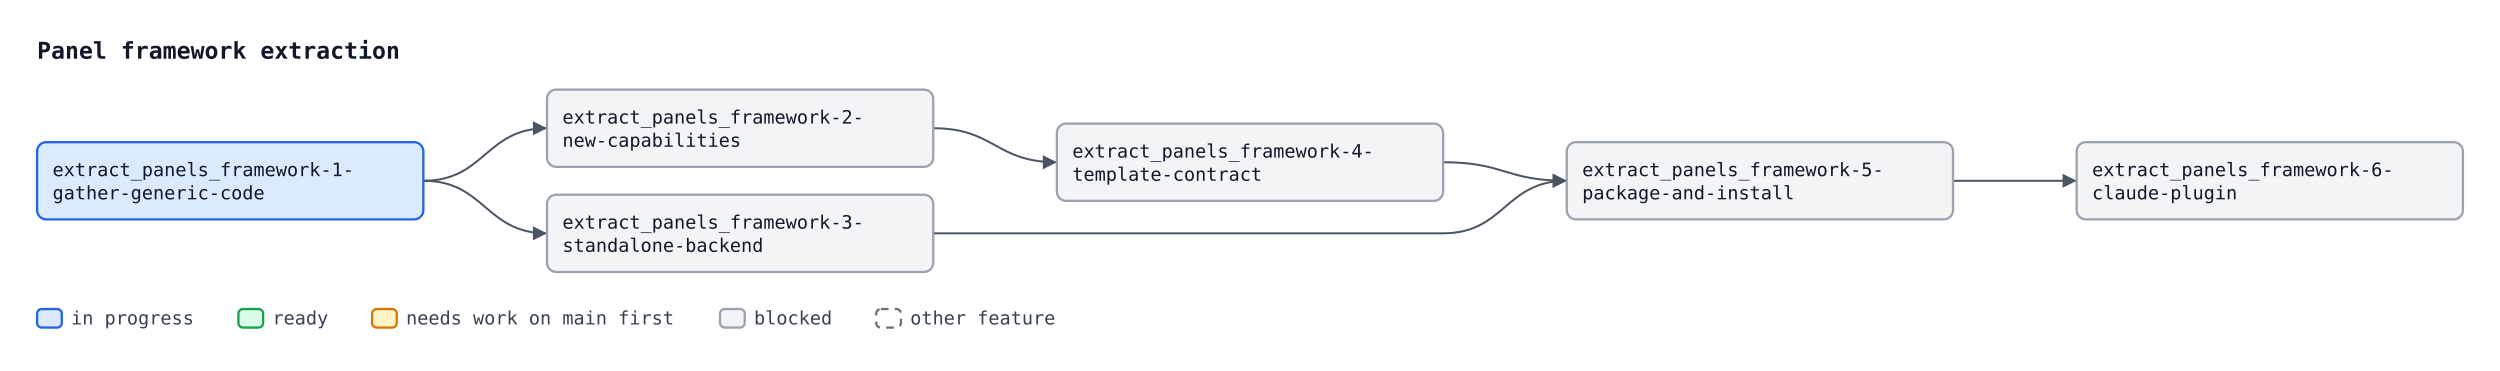
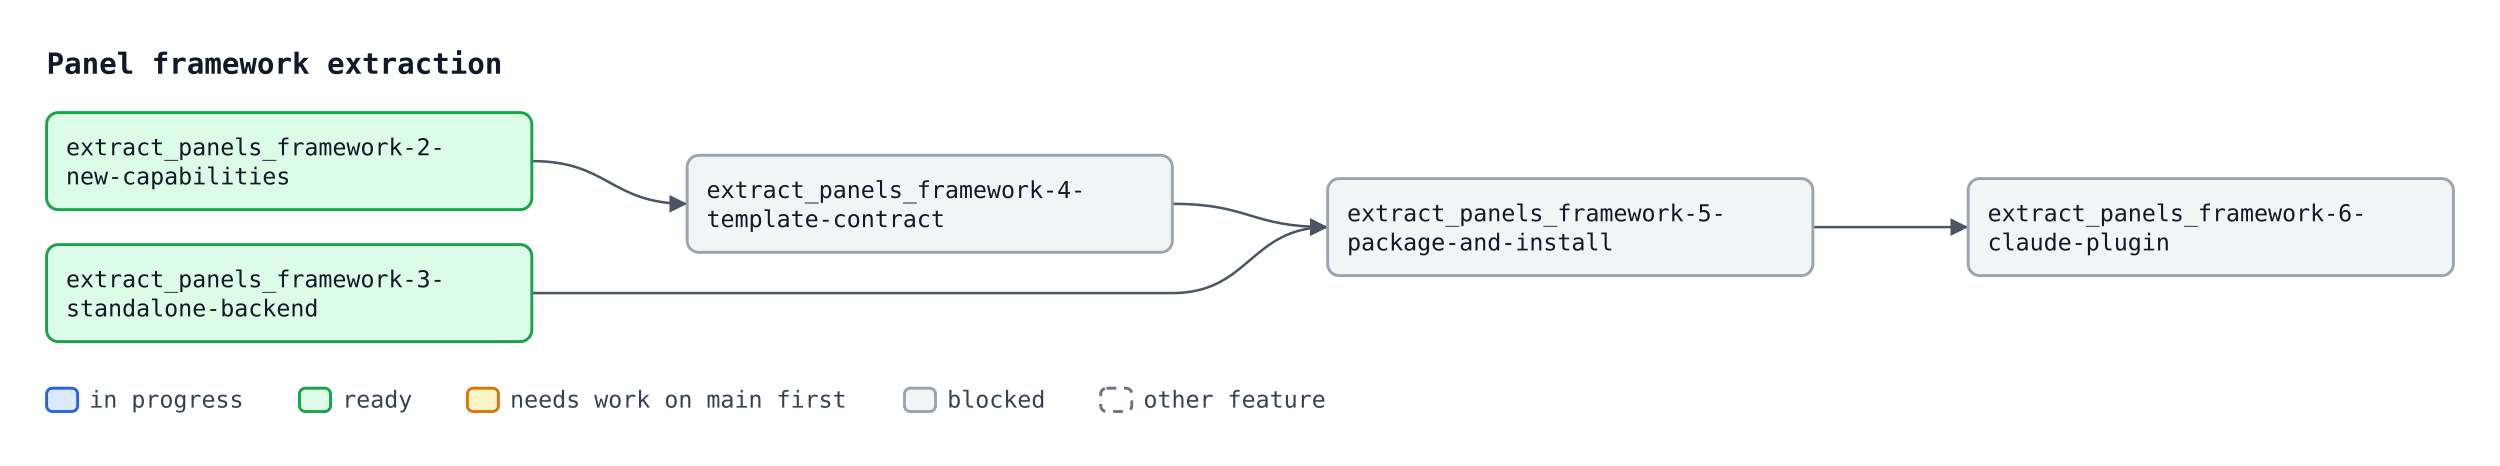
- <svg xmlns="http://www.w3.org/2000/svg" width="1618" height="240" viewBox="0 0 1618 240" font-family="ui-monospace, SFMono-Regular, Menlo, Consolas, monospace" font-size="12">
+ <svg xmlns="http://www.w3.org/2000/svg" width="1288" height="240" viewBox="0 0 1288 240" font-family="ui-monospace, SFMono-Regular, Menlo, Consolas, monospace" font-size="12">
  <defs>
    <marker id="arrow" viewBox="0 0 10 10" refX="10" refY="5" markerWidth="7" markerHeight="7" orient="auto-start-reverse">
      <path d="M0,0 L10,5 L0,10 z" fill="#4b5563" />
    </marker>
  </defs>
-   <rect width="1618" height="240" fill="#ffffff" />
+   <rect width="1288" height="240" fill="#ffffff" />
  <text x="24" y="38" font-size="15" font-weight="bold" fill="#111827">Panel framework extraction</text>
-   <path d="M274.0,117.0 C314.0,117.0 314.0,83.0 354.0,83.0" fill="none" stroke="#4b5563" stroke-width="1.3" marker-end="url(#arrow)" />
-   <path d="M274.0,117.0 C314.0,117.0 314.0,151.0 354.0,151.0" fill="none" stroke="#4b5563" stroke-width="1.3" marker-end="url(#arrow)" />
-   <path d="M604.0,83.0 C644.0,83.0 644.0,105.0 684.0,105.0" fill="none" stroke="#4b5563" stroke-width="1.3" marker-end="url(#arrow)" />
-   <path d="M604.0,151.0 C644.0,151.0 644.0,151.0 684.0,151.0 L934.0,151.0 C974.0,151.0 974.0,117.0 1014.0,117.0" fill="none" stroke="#4b5563" stroke-width="1.3" marker-end="url(#arrow)" />
-   <path d="M934.0,105.0 C974.0,105.0 974.0,117.0 1014.0,117.0" fill="none" stroke="#4b5563" stroke-width="1.3" marker-end="url(#arrow)" />
-   <path d="M1264.0,117.0 C1304.0,117.0 1304.0,117.0 1344.0,117.0" fill="none" stroke="#4b5563" stroke-width="1.3" marker-end="url(#arrow)" />
-   <rect x="24.0" y="92.0" width="250" height="50" rx="6" fill="#dbeafe" stroke="#2563eb" stroke-width="1.5" />
-   <text x="34.0" y="114.0" fill="#111827">extract_panels_framework-1-</text>
-   <text x="34.0" y="129.0" fill="#111827">gather-generic-code</text>
-   <rect x="354.0" y="58.0" width="250" height="50" rx="6" fill="#f3f4f6" stroke="#9ca3af" stroke-width="1.5" />
-   <text x="364.0" y="80.0" fill="#111827">extract_panels_framework-2-</text>
-   <text x="364.0" y="95.0" fill="#111827">new-capabilities</text>
-   <rect x="354.0" y="126.0" width="250" height="50" rx="6" fill="#f3f4f6" stroke="#9ca3af" stroke-width="1.5" />
-   <text x="364.0" y="148.0" fill="#111827">extract_panels_framework-3-</text>
-   <text x="364.0" y="163.0" fill="#111827">standalone-backend</text>
-   <rect x="684.0" y="80.0" width="250" height="50" rx="6" fill="#f3f4f6" stroke="#9ca3af" stroke-width="1.5" />
-   <text x="694.0" y="102.0" fill="#111827">extract_panels_framework-4-</text>
-   <text x="694.0" y="117.0" fill="#111827">template-contract</text>
+   <path d="M274.0,83.0 C314.0,83.0 314.0,105.0 354.0,105.0" fill="none" stroke="#4b5563" stroke-width="1.3" marker-end="url(#arrow)" />
+   <path d="M274.0,151.0 C314.0,151.0 314.0,151.0 354.0,151.0 L604.0,151.0 C644.0,151.0 644.0,117.0 684.0,117.0" fill="none" stroke="#4b5563" stroke-width="1.3" marker-end="url(#arrow)" />
+   <path d="M604.0,105.0 C644.0,105.0 644.0,117.0 684.0,117.0" fill="none" stroke="#4b5563" stroke-width="1.3" marker-end="url(#arrow)" />
+   <path d="M934.0,117.0 C974.0,117.0 974.0,117.0 1014.0,117.0" fill="none" stroke="#4b5563" stroke-width="1.3" marker-end="url(#arrow)" />
+   <rect x="24.0" y="58.0" width="250" height="50" rx="6" fill="#dcfce7" stroke="#16a34a" stroke-width="1.5" />
+   <text x="34.0" y="80.0" fill="#111827">extract_panels_framework-2-</text>
+   <text x="34.0" y="95.0" fill="#111827">new-capabilities</text>
+   <rect x="24.0" y="126.0" width="250" height="50" rx="6" fill="#dcfce7" stroke="#16a34a" stroke-width="1.5" />
+   <text x="34.0" y="148.0" fill="#111827">extract_panels_framework-3-</text>
+   <text x="34.0" y="163.0" fill="#111827">standalone-backend</text>
+   <rect x="354.0" y="80.0" width="250" height="50" rx="6" fill="#f3f4f6" stroke="#9ca3af" stroke-width="1.5" />
+   <text x="364.0" y="102.0" fill="#111827">extract_panels_framework-4-</text>
+   <text x="364.0" y="117.0" fill="#111827">template-contract</text>
+   <rect x="684.0" y="92.0" width="250" height="50" rx="6" fill="#f3f4f6" stroke="#9ca3af" stroke-width="1.5" />
+   <text x="694.0" y="114.0" fill="#111827">extract_panels_framework-5-</text>
+   <text x="694.0" y="129.0" fill="#111827">package-and-install</text>
  <rect x="1014.0" y="92.0" width="250" height="50" rx="6" fill="#f3f4f6" stroke="#9ca3af" stroke-width="1.5" />
-   <text x="1024.0" y="114.0" fill="#111827">extract_panels_framework-5-</text>
-   <text x="1024.0" y="129.0" fill="#111827">package-and-install</text>
-   <rect x="1344.0" y="92.0" width="250" height="50" rx="6" fill="#f3f4f6" stroke="#9ca3af" stroke-width="1.5" />
-   <text x="1354.0" y="114.0" fill="#111827">extract_panels_framework-6-</text>
-   <text x="1354.0" y="129.0" fill="#111827">claude-plugin</text>
+   <text x="1024.0" y="114.0" fill="#111827">extract_panels_framework-6-</text>
+   <text x="1024.0" y="129.0" fill="#111827">claude-plugin</text>
  <rect x="24.0" y="200" width="16" height="12" rx="3" fill="#dbeafe" stroke="#2563eb" stroke-width="1.5" />
  <text x="46.0" y="210" fill="#374151">in progress</text>
  <rect x="154.3" y="200" width="16" height="12" rx="3" fill="#dcfce7" stroke="#16a34a" stroke-width="1.5" />
  <text x="176.3" y="210" fill="#374151">ready</text>
  <rect x="240.8" y="200" width="16" height="12" rx="3" fill="#fef3c7" stroke="#d97706" stroke-width="1.5" />
  <text x="262.8" y="210" fill="#374151">needs work on main first</text>
  <rect x="466.0" y="200" width="16" height="12" rx="3" fill="#f3f4f6" stroke="#9ca3af" stroke-width="1.5" />
  <text x="488.0" y="210" fill="#374151">blocked</text>
  <rect x="567.1" y="200" width="16" height="12" rx="3" fill="#ffffff" stroke="#6b7280" stroke-width="1.5" stroke-dasharray="5 4" />
  <text x="589.1" y="210" fill="#374151">other feature</text>
</svg>
